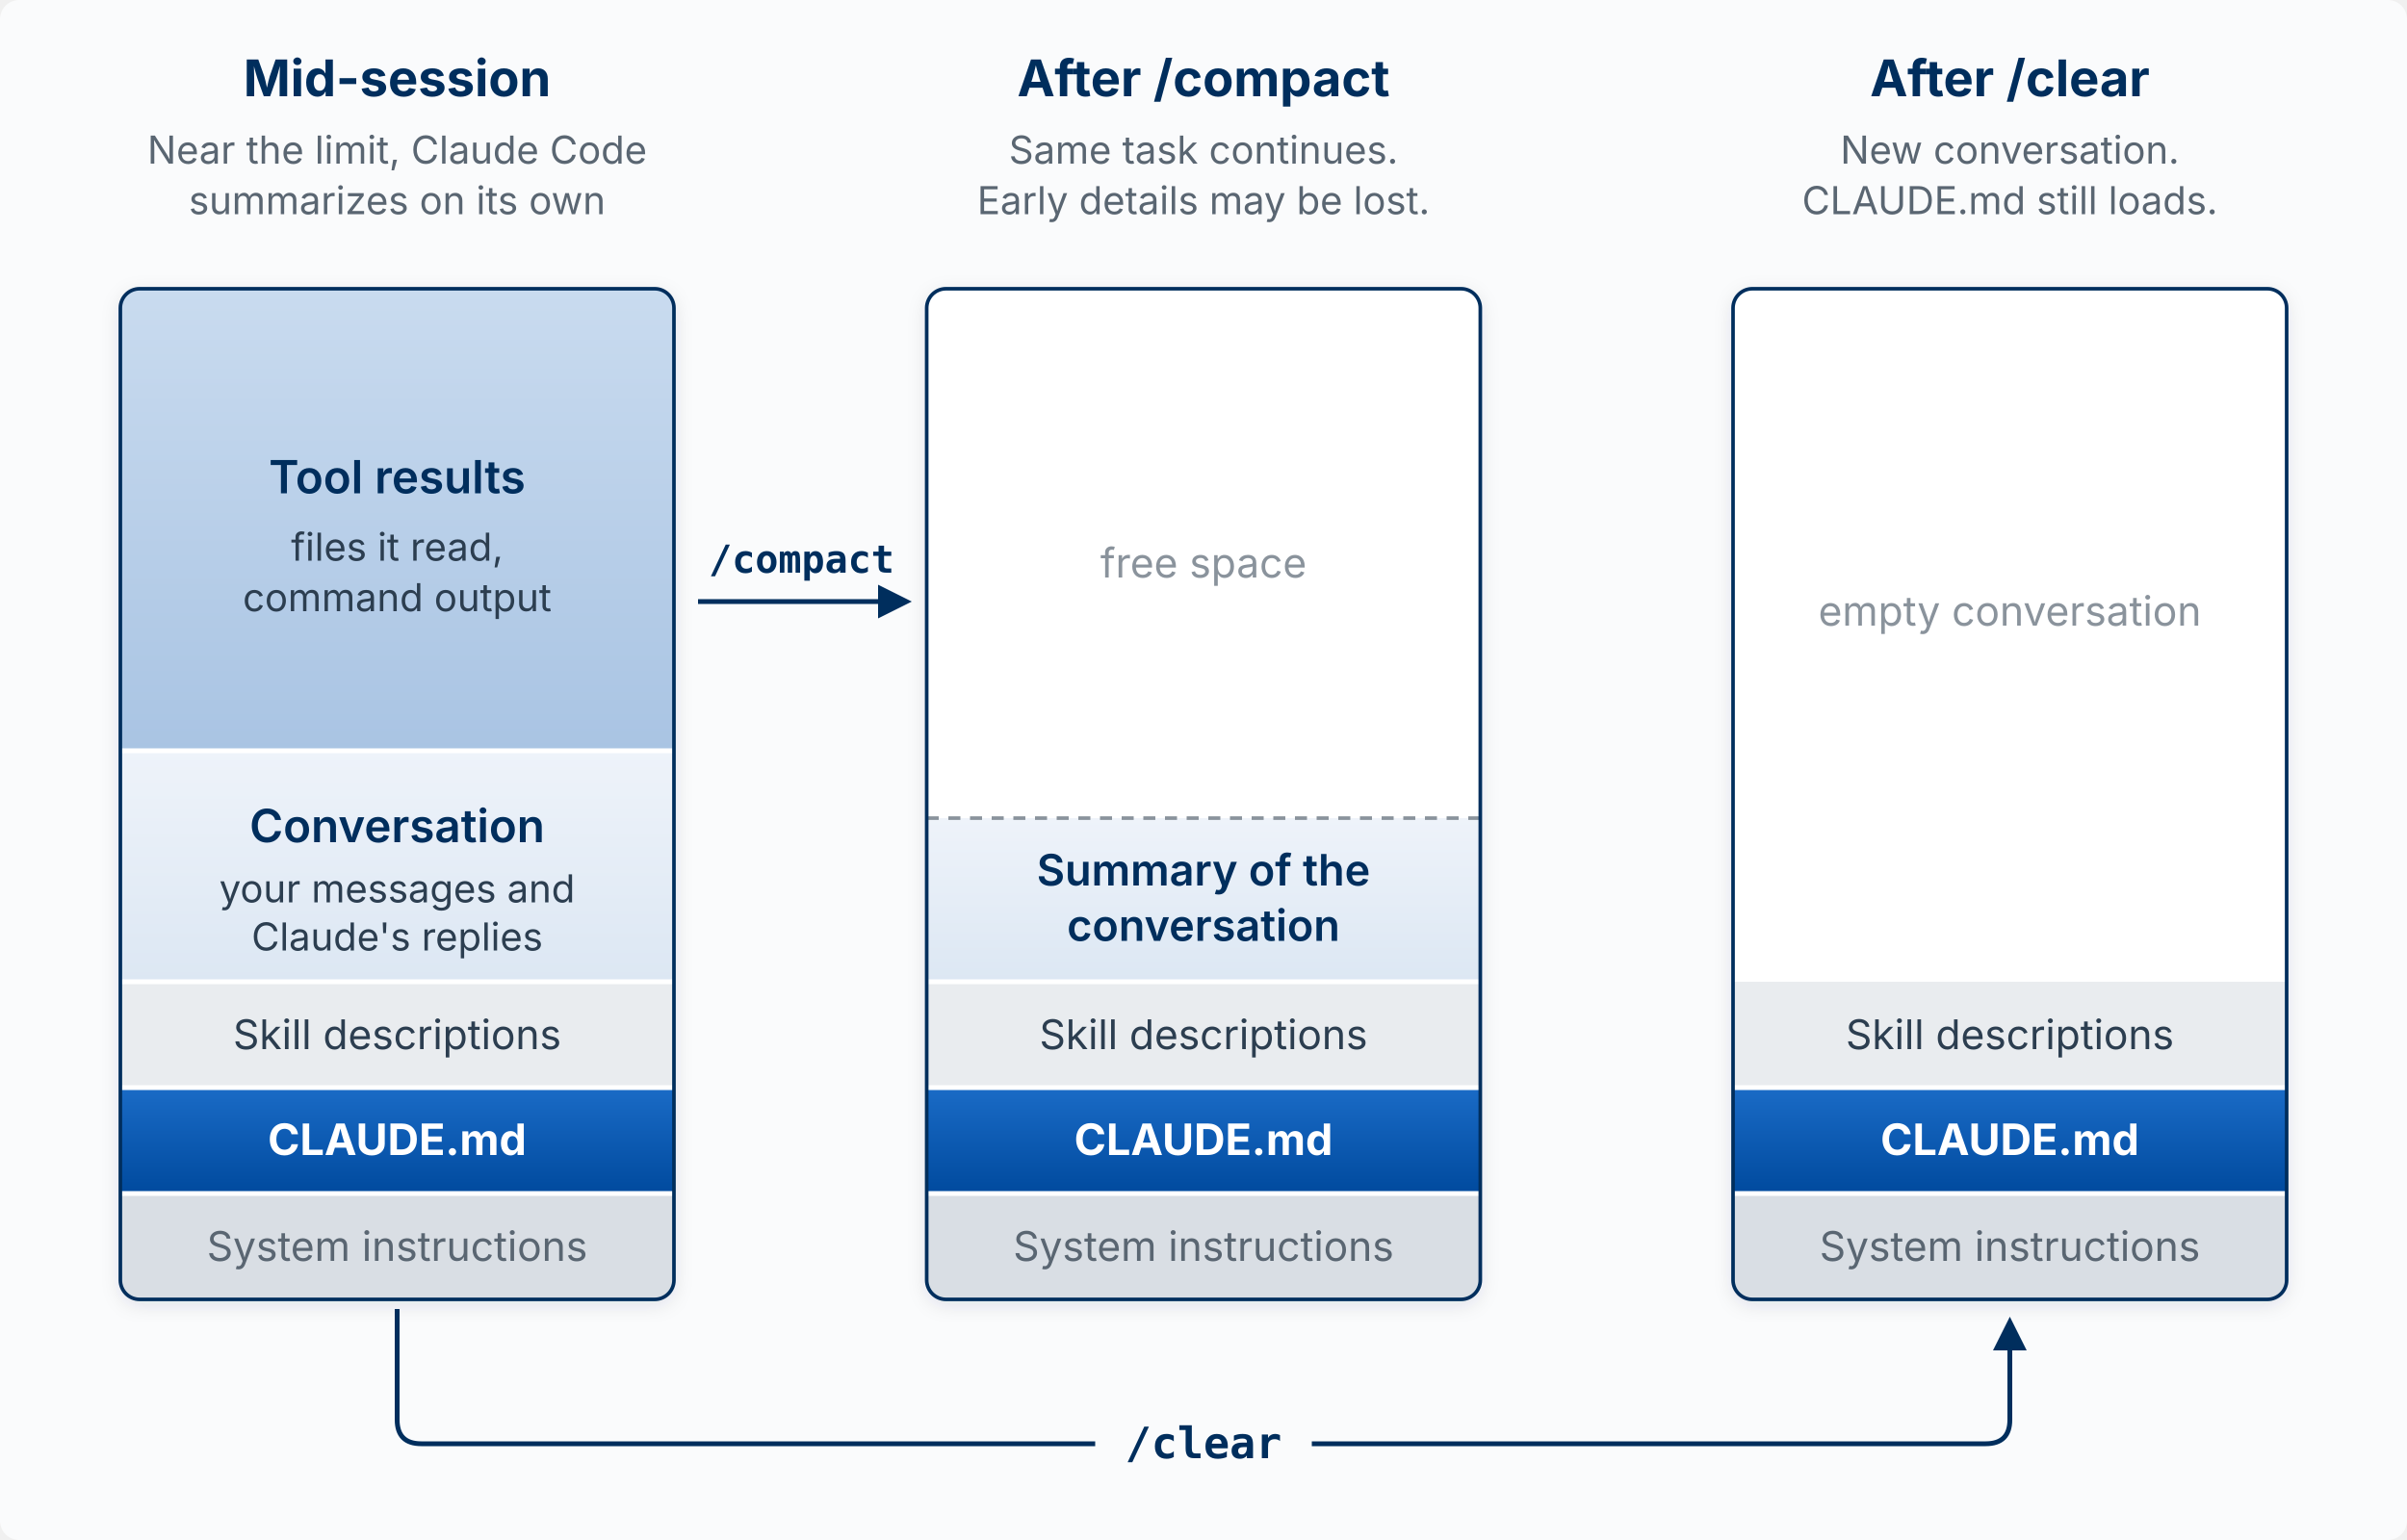
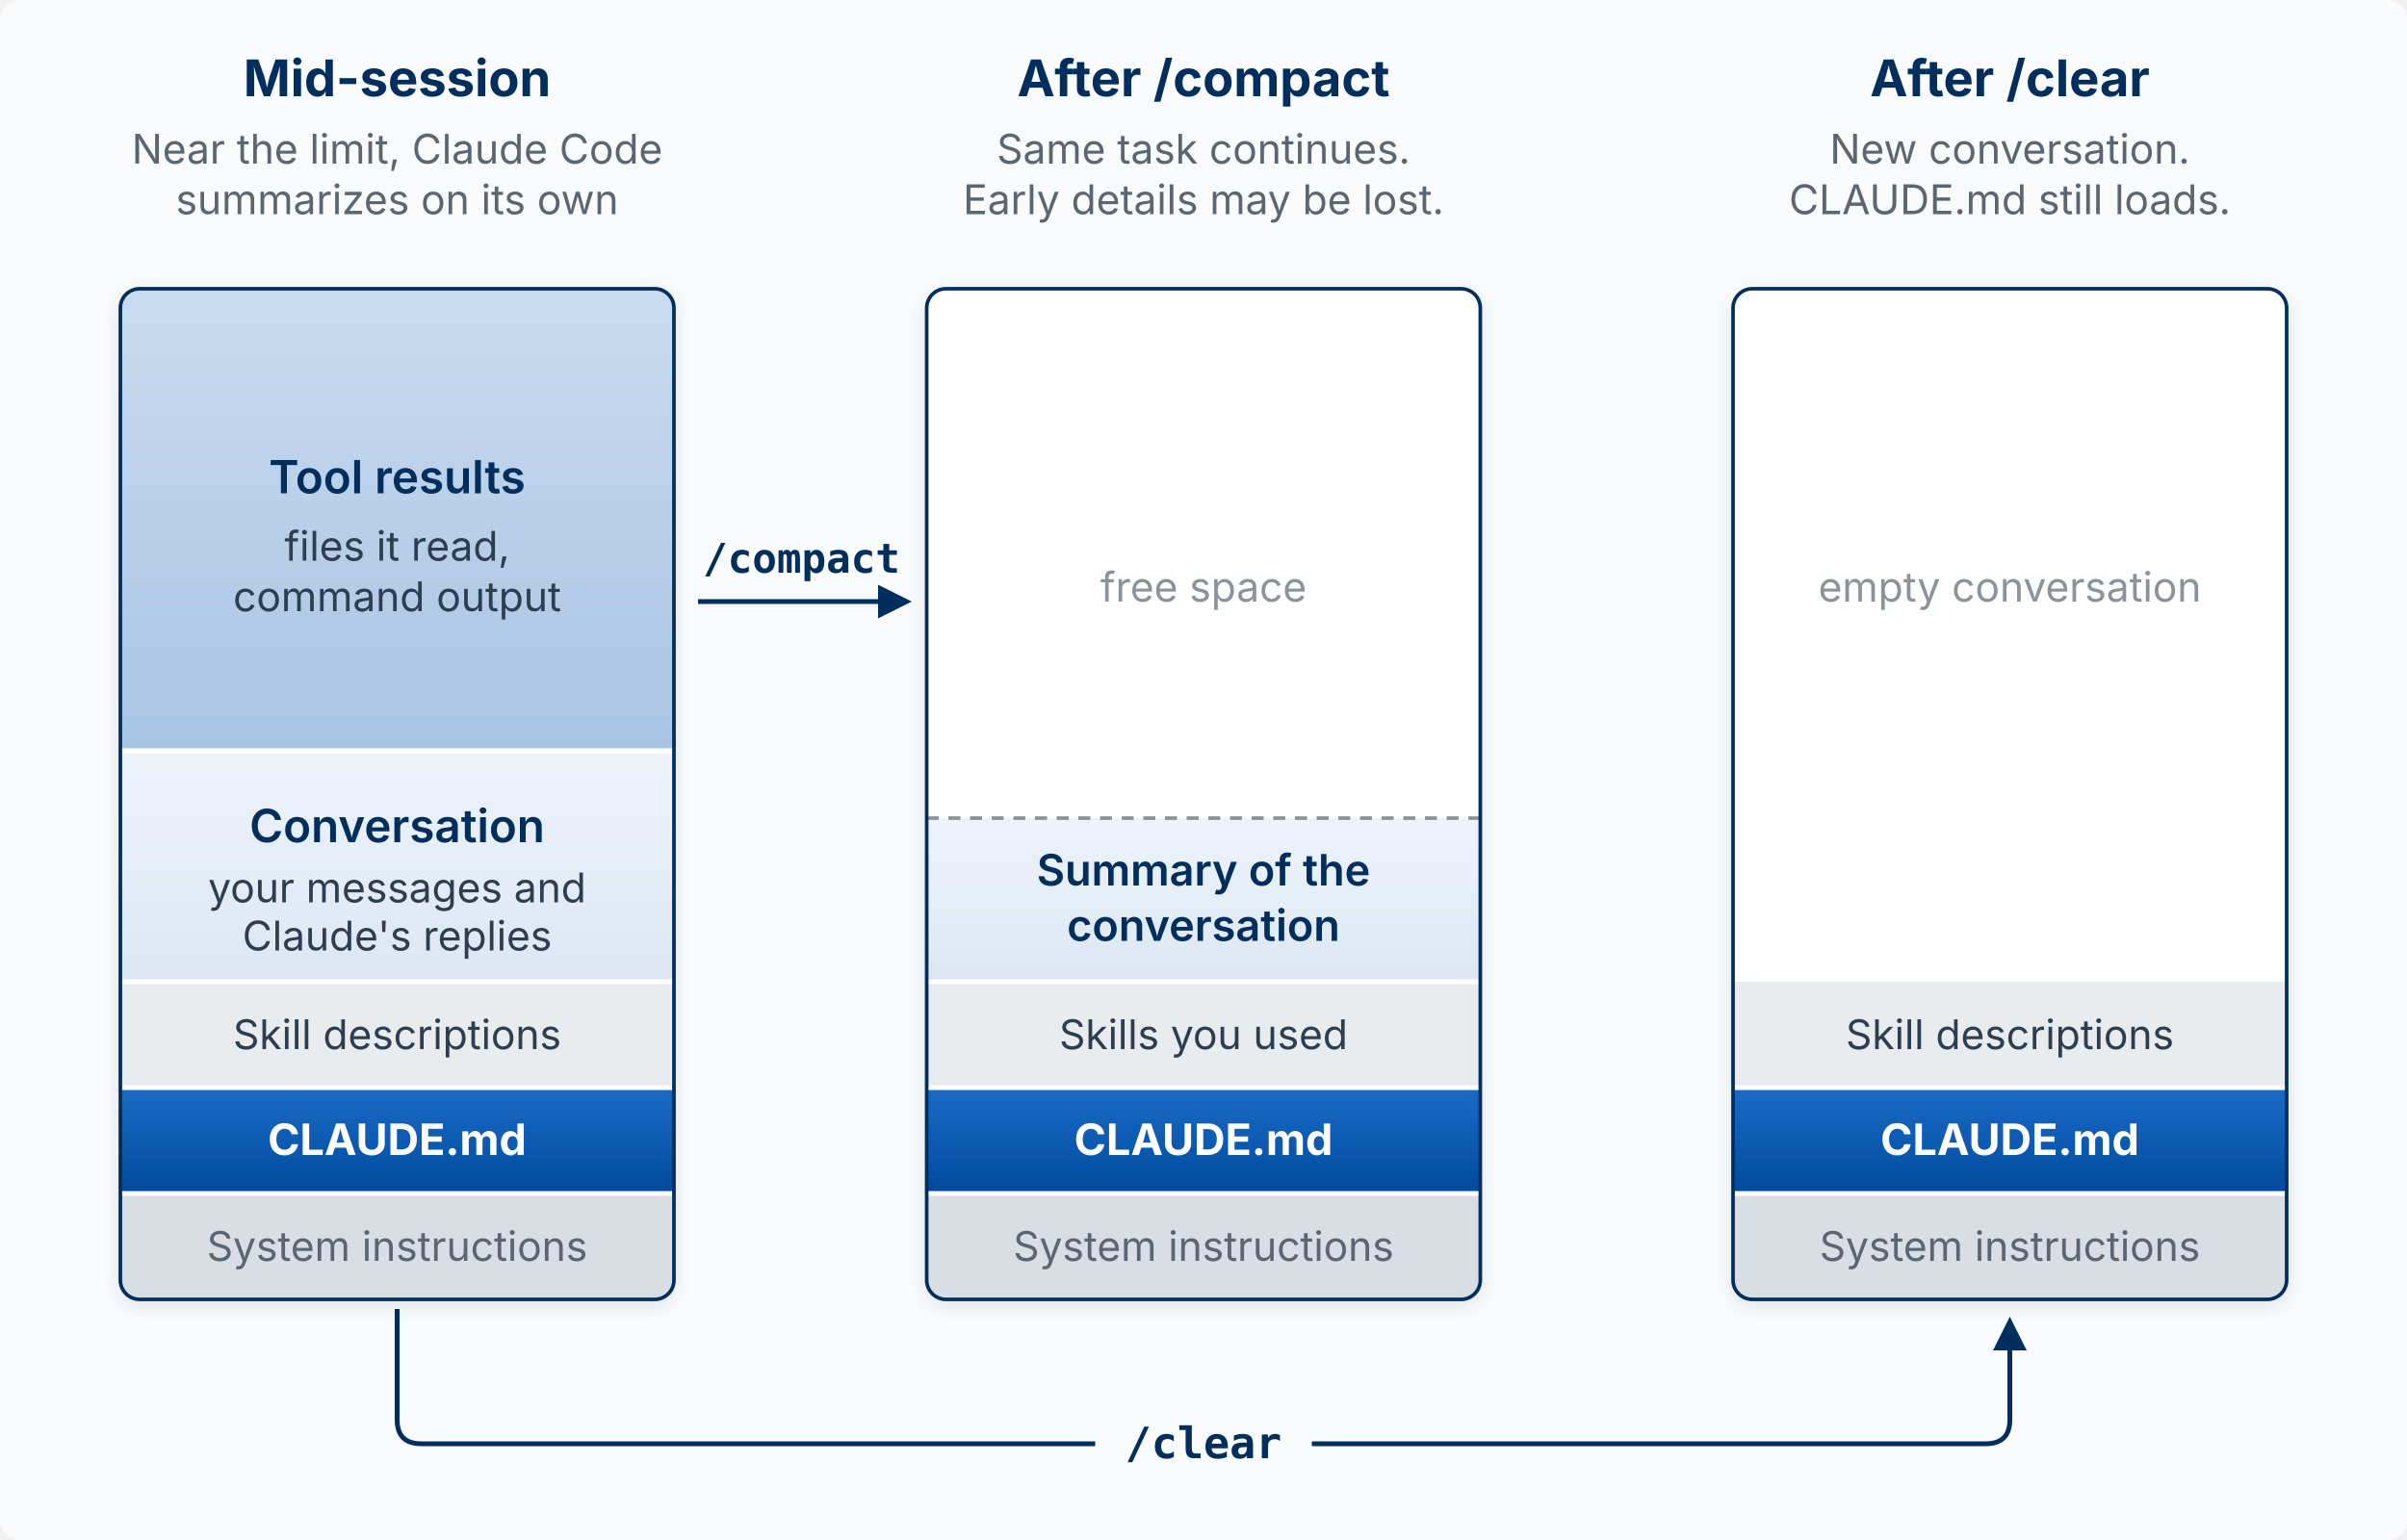
<svg xmlns="http://www.w3.org/2000/svg" viewBox="0 0 1000 640" role="img" aria-labelledby="t2 d2" font-family="Inter, 'Helvetica Neue', Helvetica, Arial, sans-serif">
  <defs>
    <marker id="cw-navy" viewBox="0 0 10 10" refX="8" refY="5" markerWidth="7" markerHeight="7" orient="auto-start-reverse">
      <path d="M0,0 L10,5 L0,10 z" fill="#002E5D" />
    </marker>
    <clipPath id="cw-c1">
      <rect x="50" y="120" width="230" height="420" rx="8" />
    </clipPath>
    <clipPath id="cw-c2">
      <rect x="385" y="120" width="230" height="420" rx="8" />
    </clipPath>
    <clipPath id="cw-c3">
      <rect x="720" y="120" width="230" height="420" rx="8" />
    </clipPath>
    <linearGradient id="cw-claude" x1="0" y1="0" x2="0" y2="1">
      <stop offset="0%" stop-color="#1A6BC6" />
      <stop offset="100%" stop-color="#004A9E" />
    </linearGradient>
    <linearGradient id="cw-tools" x1="0" y1="0" x2="0" y2="1">
      <stop offset="0%" stop-color="#C9DBEF" />
      <stop offset="100%" stop-color="#A9C4E3" />
    </linearGradient>
    <linearGradient id="cw-conv" x1="0" y1="0" x2="0" y2="1">
      <stop offset="0%" stop-color="#EEF3FA" />
      <stop offset="100%" stop-color="#DCE7F3" />
    </linearGradient>
    <filter id="cw-shadow" x="-5%" y="-5%" width="110%" height="110%">
      <feDropShadow dx="0" dy="2" stdDeviation="4" flood-color="#0a2e4d" flood-opacity="0.12" />
    </filter>
  </defs>
  <rect x="0" y="0" width="1000" height="640" rx="8" fill="#FAFBFC" />
  <text x="165" y="40" text-anchor="middle" font-size="21" font-weight="700" fill="#002E5D">Mid-session</text>
-   <text x="165" y="68" text-anchor="middle" font-size="16" fill="#5A6672">Near the limit, Claude Code</text>
-   <text x="165" y="89" text-anchor="middle" font-size="16" fill="#5A6672">summarizes on its own</text>
+   <text x="165" y="68" text-anchor="middle" font-size="17" fill="#5A6672">Near the limit, Claude Code</text>
+   <text x="165" y="89" text-anchor="middle" font-size="17" fill="#5A6672">summarizes on its own</text>
  <text x="500" y="40" text-anchor="middle" font-size="21" font-weight="700" fill="#002E5D">After /compact</text>
-   <text x="500" y="68" text-anchor="middle" font-size="16" fill="#5A6672">Same task continues.</text>
-   <text x="500" y="89" text-anchor="middle" font-size="16" fill="#5A6672">Early details may be lost.</text>
+   <text x="500" y="68" text-anchor="middle" font-size="17" fill="#5A6672">Same task continues.</text>
+   <text x="500" y="89" text-anchor="middle" font-size="17" fill="#5A6672">Early details may be lost.</text>
  <text x="835" y="40" text-anchor="middle" font-size="21" font-weight="700" fill="#002E5D">After /clear</text>
-   <text x="835" y="68" text-anchor="middle" font-size="16" fill="#5A6672">New conversation.</text>
-   <text x="835" y="89" text-anchor="middle" font-size="16" fill="#5A6672">CLAUDE.md still loads.</text>
+   <text x="835" y="68" text-anchor="middle" font-size="17" fill="#5A6672">New conversation.</text>
+   <text x="835" y="89" text-anchor="middle" font-size="17" fill="#5A6672">CLAUDE.md still loads.</text>
  <g filter="url(#cw-shadow)">
    <rect x="50" y="120" width="230" height="420" rx="8" fill="#FFFFFF" />
    <rect x="385" y="120" width="230" height="420" rx="8" fill="#FFFFFF" />
    <rect x="720" y="120" width="230" height="420" rx="8" fill="#FFFFFF" />
  </g>
  <g clip-path="url(#cw-c1)">
    <rect x="50" y="120" width="230" height="192" fill="url(#cw-tools)" />
    <rect x="50" y="312" width="230" height="96" fill="url(#cw-conv)" />
    <rect x="50" y="408" width="230" height="44" fill="#E9ECEF" />
    <rect x="50" y="452" width="230" height="44" fill="url(#cw-claude)" />
    <rect x="50" y="496" width="230" height="44" fill="#D9DEE4" />
  </g>
  <line x1="50" y1="312" x2="280" y2="312" stroke="#FFFFFF" stroke-width="2" />
  <line x1="50" y1="408" x2="280" y2="408" stroke="#FFFFFF" stroke-width="2" />
  <line x1="50" y1="452" x2="280" y2="452" stroke="#FFFFFF" stroke-width="2" />
  <line x1="50" y1="496" x2="280" y2="496" stroke="#FFFFFF" stroke-width="2" />
  <text x="165" y="205" text-anchor="middle" font-size="19" font-weight="600" fill="#002E5D">Tool results</text>
-   <text x="165" y="233" text-anchor="middle" font-size="16" fill="#2C3E50">files it read,</text>
-   <text x="165" y="254" text-anchor="middle" font-size="16" fill="#2C3E50">command output</text>
+   <text x="165" y="233" text-anchor="middle" font-size="17" fill="#2C3E50">files it read,</text>
+   <text x="165" y="254" text-anchor="middle" font-size="17" fill="#2C3E50">command output</text>
  <text x="165" y="350" text-anchor="middle" font-size="19" font-weight="600" fill="#002E5D">Conversation</text>
-   <text x="165" y="375" text-anchor="middle" font-size="16" fill="#2C3E50">your messages and</text>
-   <text x="165" y="395" text-anchor="middle" font-size="16" fill="#2C3E50">Claude's replies</text>
+   <text x="165" y="375" text-anchor="middle" font-size="17" fill="#2C3E50">your messages and</text>
+   <text x="165" y="395" text-anchor="middle" font-size="17" fill="#2C3E50">Claude's replies</text>
  <text x="165" y="436" text-anchor="middle" font-size="17" fill="#2C3E50">Skill descriptions</text>
  <text x="165" y="480" text-anchor="middle" font-size="18" font-weight="700" fill="#FFFFFF">CLAUDE.md</text>
  <text x="165" y="524" text-anchor="middle" font-size="17" fill="#5A6672">System instructions</text>
  <g clip-path="url(#cw-c2)">
    <rect x="385" y="340" width="230" height="68" fill="url(#cw-conv)" />
    <rect x="385" y="408" width="230" height="44" fill="#E9ECEF" />
    <rect x="385" y="452" width="230" height="44" fill="url(#cw-claude)" />
    <rect x="385" y="496" width="230" height="44" fill="#D9DEE4" />
  </g>
  <line x1="385" y1="340" x2="615" y2="340" stroke="#8A939C" stroke-width="1.5" stroke-dasharray="5 4" />
  <line x1="385" y1="408" x2="615" y2="408" stroke="#FFFFFF" stroke-width="2" />
  <line x1="385" y1="452" x2="615" y2="452" stroke="#FFFFFF" stroke-width="2" />
  <line x1="385" y1="496" x2="615" y2="496" stroke="#FFFFFF" stroke-width="2" />
-   <text x="500" y="240" text-anchor="middle" font-size="17" fill="#8A939C">free space</text>
+   <text x="500" y="250" text-anchor="middle" font-size="17" fill="#8A939C">free space</text>
  <text x="500" y="368" text-anchor="middle" font-size="18" font-weight="600" fill="#002E5D">Summary of the</text>
  <text x="500" y="391" text-anchor="middle" font-size="18" font-weight="600" fill="#002E5D">conversation</text>
-   <text x="500" y="436" text-anchor="middle" font-size="17" fill="#2C3E50">Skill descriptions</text>
+   <text x="500" y="436" text-anchor="middle" font-size="17" fill="#2C3E50">Skills you used</text>
  <text x="500" y="480" text-anchor="middle" font-size="18" font-weight="700" fill="#FFFFFF">CLAUDE.md</text>
  <text x="500" y="524" text-anchor="middle" font-size="17" fill="#5A6672">System instructions</text>
  <g clip-path="url(#cw-c3)">
    <rect x="720" y="408" width="230" height="44" fill="#E9ECEF" />
    <rect x="720" y="452" width="230" height="44" fill="url(#cw-claude)" />
    <rect x="720" y="496" width="230" height="44" fill="#D9DEE4" />
  </g>
  <line x1="720" y1="452" x2="950" y2="452" stroke="#FFFFFF" stroke-width="2" />
  <line x1="720" y1="496" x2="950" y2="496" stroke="#FFFFFF" stroke-width="2" />
-   <text x="835" y="260" text-anchor="middle" font-size="17" fill="#8A939C">empty conversation</text>
+   <text x="835" y="250" text-anchor="middle" font-size="17" fill="#8A939C">empty conversation</text>
  <text x="835" y="436" text-anchor="middle" font-size="17" fill="#2C3E50">Skill descriptions</text>
  <text x="835" y="480" text-anchor="middle" font-size="18" font-weight="700" fill="#FFFFFF">CLAUDE.md</text>
  <text x="835" y="524" text-anchor="middle" font-size="17" fill="#5A6672">System instructions</text>
  <rect x="50" y="120" width="230" height="420" rx="8" fill="none" stroke="#002E5D" stroke-width="1.5" />
  <rect x="385" y="120" width="230" height="420" rx="8" fill="none" stroke="#002E5D" stroke-width="1.5" />
  <rect x="720" y="120" width="230" height="420" rx="8" fill="none" stroke="#002E5D" stroke-width="1.5" />
  <line x1="290" y1="250" x2="376" y2="250" stroke="#002E5D" stroke-width="2" marker-end="url(#cw-navy)" />
-   <text x="333" y="238" text-anchor="middle" font-size="16" font-weight="700" fill="#002E5D" font-family="Menlo, Consolas, monospace">/compact</text>
+   <text x="333" y="238" text-anchor="middle" font-size="17" font-weight="700" fill="#002E5D" font-family="Menlo, Consolas, monospace">/compact</text>
  <path d="M165,544 L165,590 Q165,600 175,600 L825,600 Q835,600 835,590 L835,550" fill="none" stroke="#002E5D" stroke-width="2" marker-end="url(#cw-navy)" />
  <rect x="455" y="586" width="90" height="28" fill="#FAFBFC" />
  <text x="500" y="606" text-anchor="middle" font-size="18" font-weight="700" fill="#002E5D" font-family="Menlo, Consolas, monospace">/clear</text>
</svg>
